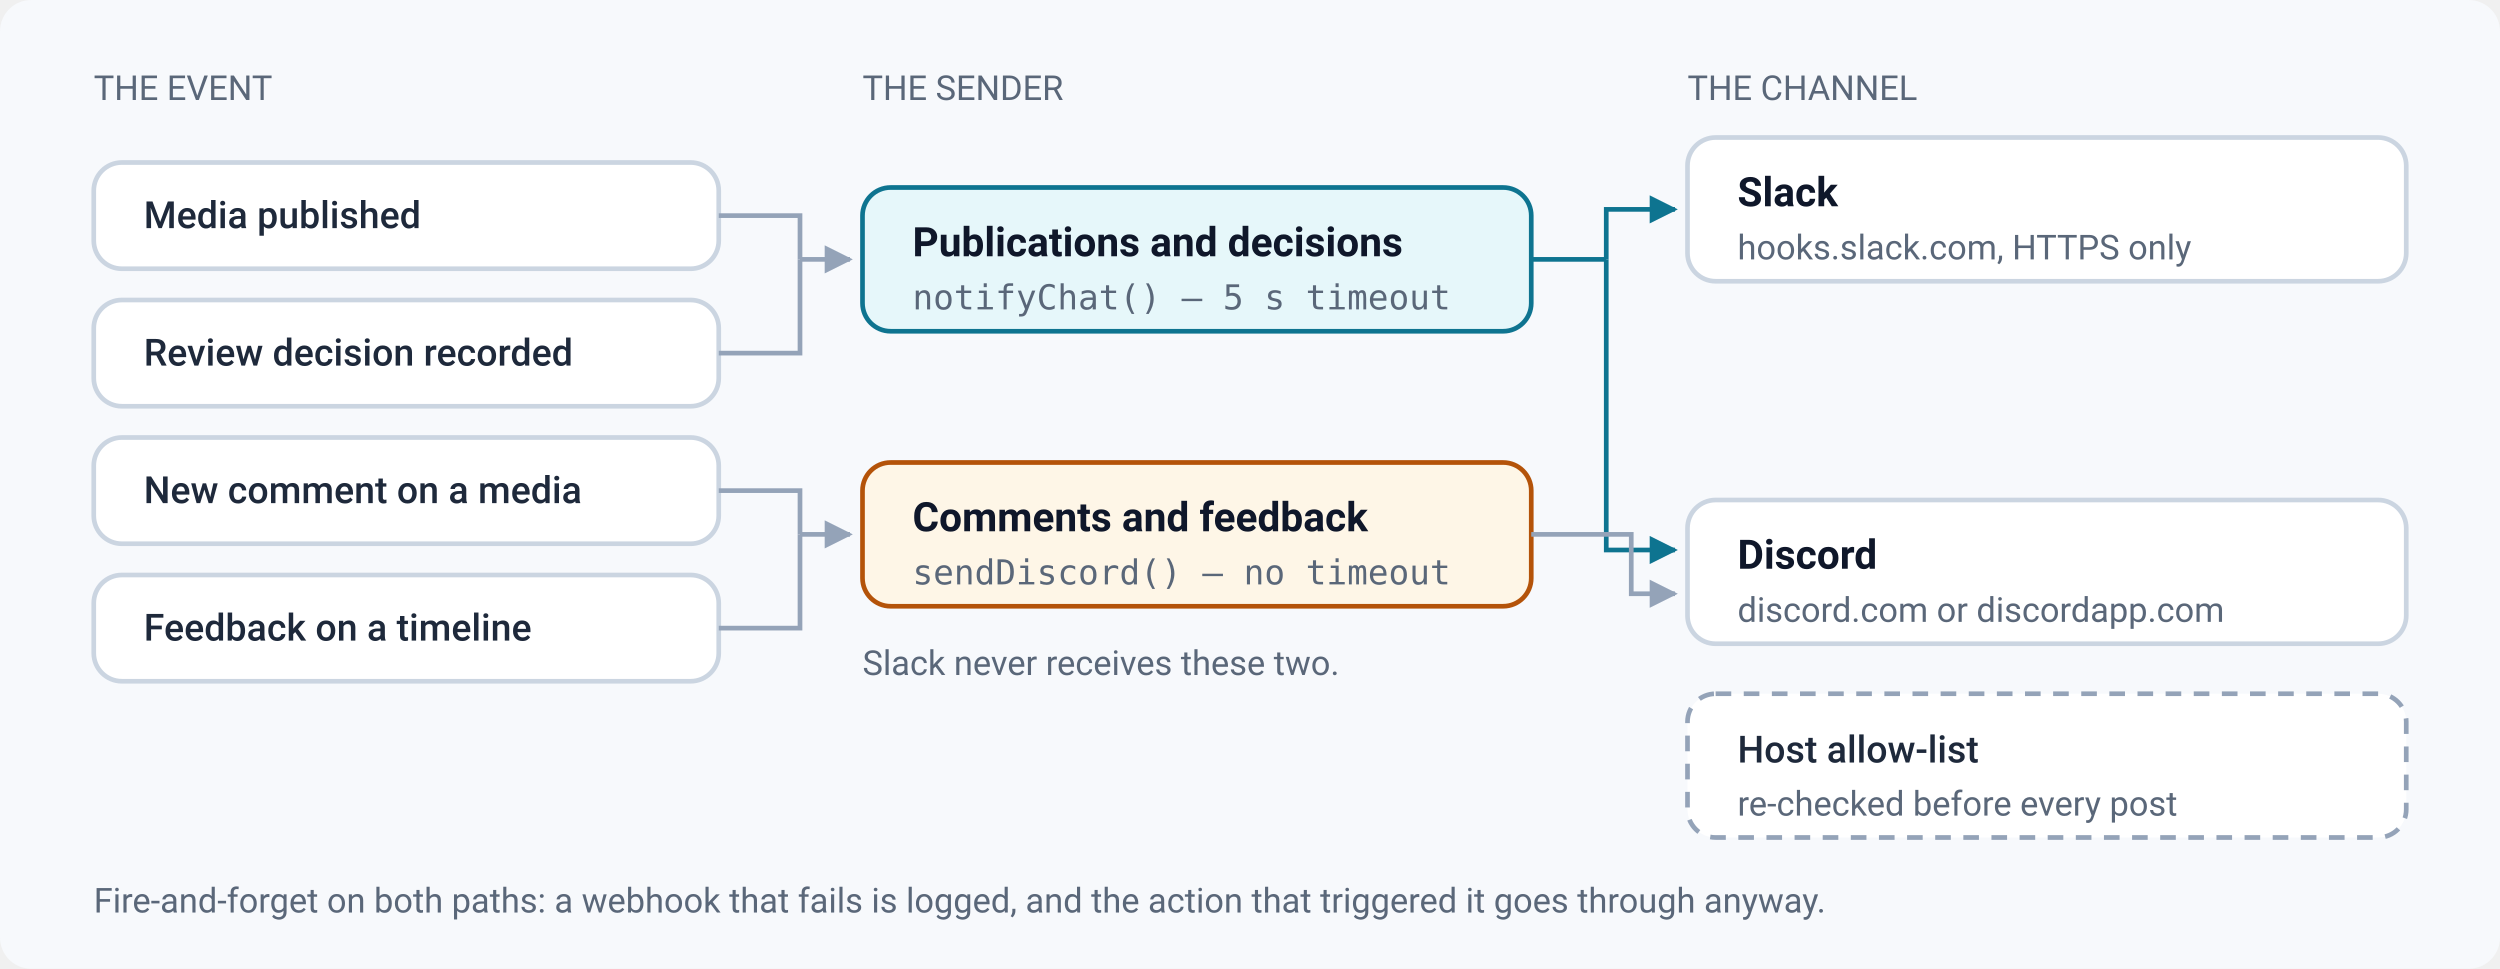
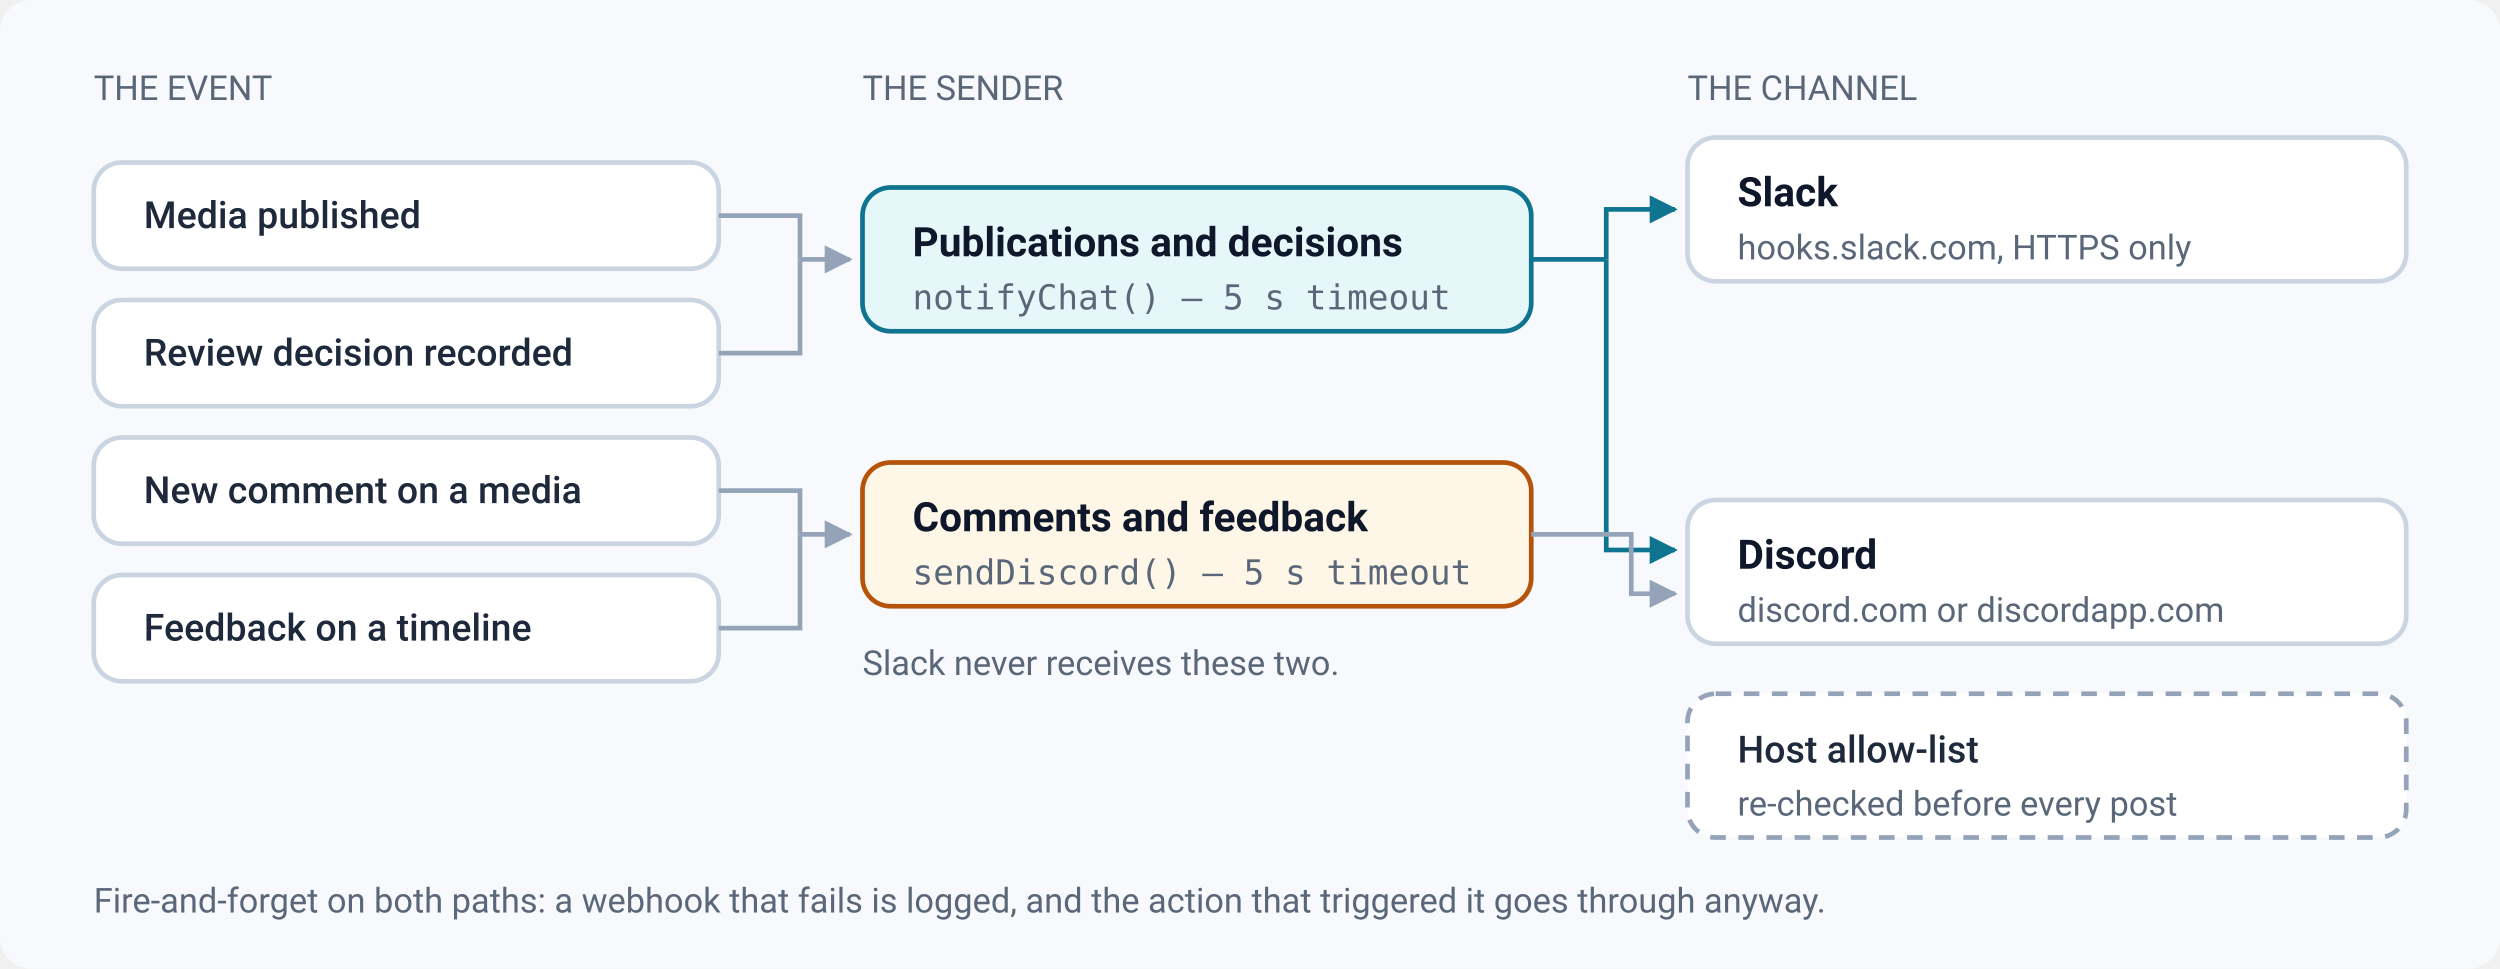
<svg xmlns="http://www.w3.org/2000/svg" viewBox="0 0 800 310" width="800" height="310" role="img" aria-labelledby="chat-routing-title chat-routing-desc">
  <style>
    .bg { fill: #f7f9fc; }
    .panel { fill: #ffffff; stroke: #cbd5e1; stroke-width: 1.5; }
    .panel-a { fill: #e6f7fa; stroke: #0e7490; stroke-width: 1.5; }
    .panel-w { fill: #fef6e7; stroke: #b45309; stroke-width: 1.5; }
    .panel-d { fill: #fdeceb; stroke: #b91c1c; stroke-width: 1.5; }
    .panel-o { fill: #ffffff; stroke: #94a3b8; stroke-width: 1.5; stroke-dasharray: 5 4; }
    .band { fill: #eef2f7; stroke: none; }
    .t { fill: #0f172a; font: 600 13px ui-sans-serif, system-ui, "Segoe UI", Roboto, Helvetica, Arial, sans-serif; }
    .l { fill: #1e293b; font: 500 12px ui-sans-serif, system-ui, "Segoe UI", Roboto, Helvetica, Arial, sans-serif; }
    .d { fill: #5a6779; font: 400 11px ui-sans-serif, system-ui, "Segoe UI", Roboto, Helvetica, Arial, sans-serif; }
    .m { fill: #5a6779; font: 400 11px ui-monospace, SFMono-Regular, Menlo, Consolas, monospace; }
    .a { fill: #0e7490; font: 600 11px ui-sans-serif, system-ui, "Segoe UI", Roboto, Helvetica, Arial, sans-serif; }
    .ok { fill: #15803d; }
    .no { fill: #b91c1c; }
    .conn { stroke: #94a3b8; stroke-width: 1.5; fill: none; }
    .conn-a { stroke: #0e7490; stroke-width: 1.5; fill: none; }
    .conn-o { stroke: #94a3b8; stroke-width: 1.5; fill: none; stroke-dasharray: 5 4; }
    .head { fill: #94a3b8; }
    .head-a { fill: #0e7490; }
    @media (prefers-color-scheme: dark) {
      .bg { fill: #0d121b; }
      .panel { fill: #151b27; stroke: #2a3348; }
      .panel-a { fill: #06262c; stroke: #22d3ee; }
      .panel-w { fill: #2a2109; stroke: #f5b301; }
      .panel-d { fill: #2b1113; stroke: #f87171; }
      .panel-o { fill: #151b27; stroke: #4a5872; }
      .band { fill: #111725; }
      .t { fill: #e6ebef; }
      .l { fill: #cfd7e2; }
      .d { fill: #93a0b4; }
      .m { fill: #93a0b4; }
      .a { fill: #22d3ee; }
      .ok { fill: #34d399; }
      .no { fill: #f87171; }
      .conn { stroke: #4a5872; }
      .conn-a { stroke: #22d3ee; }
      .conn-o { stroke: #4a5872; }
      .head { fill: #4a5872; }
      .head-a { fill: #22d3ee; }
    }
  </style>
  <defs>
    <marker id="arrow" viewBox="0 0 10 10" refX="9" refY="5" markerWidth="6" markerHeight="6" orient="auto-start-reverse">
      <path class="head" d="M0 0 L10 5 L0 10 z" />
    </marker>
    <marker id="arrow-a" viewBox="0 0 10 10" refX="9" refY="5" markerWidth="6" markerHeight="6" orient="auto-start-reverse">
      <path class="head-a" d="M0 0 L10 5 L0 10 z" />
    </marker>
  </defs>
  <rect class="bg" x="0" y="0" width="800" height="310" rx="10" />
  <text class="d" x="30" y="32">THE EVENT</text>
  <text class="d" x="276" y="32">THE SENDER</text>
  <text class="d" x="540" y="32">THE CHANNEL</text>
  <rect class="panel" x="30" y="52" width="200" height="34" rx="9" />
  <text class="l" x="46" y="73">Media published</text>
  <rect class="panel" x="30" y="96" width="200" height="34" rx="9" />
  <text class="l" x="46" y="117">Review decision recorded</text>
  <rect class="panel" x="30" y="140" width="200" height="34" rx="9" />
  <text class="l" x="46" y="161">New comment on a media</text>
  <rect class="panel" x="30" y="184" width="200" height="34" rx="9" />
  <text class="l" x="46" y="205">Feedback on a timeline</text>
  <path class="conn" d="M230 69 L256 69 L256 83" />
  <path class="conn" d="M230 113 L256 113 L256 83" />
  <path class="conn" d="M256 83 L272 83" marker-end="url(#arrow)" />
  <path class="conn" d="M230 157 L256 157 L256 171" />
  <path class="conn" d="M230 201 L256 201 L256 171" />
  <path class="conn" d="M256 171 L272 171" marker-end="url(#arrow)" />
  <rect class="panel-a" x="276" y="60" width="214" height="46" rx="9" />
  <text class="t" x="292" y="82">Publications and decisions</text>
  <text class="m" x="292" y="99">notifyChat() — 5 s timeout</text>
  <rect class="panel-w" x="276" y="148" width="214" height="46" rx="9" />
  <text class="t" x="292" y="170">Comments and feedback</text>
-   <text class="m" x="292" y="187">sendDiscord() — no timeout</text>
+   <text class="m" x="292" y="187">sendDiscord() — 5 s timeout</text>
  <text class="d" x="276" y="216">Slack never receives these two.</text>
  <path class="conn-a" d="M490 83 L514 83" />
  <path class="conn-a" d="M514 83 L514 67 L536 67" marker-end="url(#arrow-a)" />
  <path class="conn-a" d="M514 83 L514 176 L536 176" marker-end="url(#arrow-a)" />
  <path class="conn" d="M490 171 L522 171 L522 190 L536 190" marker-end="url(#arrow)" />
  <rect class="panel" x="540" y="44" width="230" height="46" rx="9" />
  <text class="t" x="556" y="66">Slack</text>
  <text class="d" x="556" y="83">hooks.slack.com, HTTPS only</text>
  <rect class="panel" x="540" y="160" width="230" height="46" rx="9" />
  <text class="t" x="556" y="182">Discord</text>
  <text class="d" x="556" y="199">discord.com or discordapp.com</text>
  <rect class="panel-o" x="540" y="222" width="230" height="46" rx="9" />
  <text class="l" x="556" y="244">Host allow-list</text>
  <text class="d" x="556" y="261">re-checked before every post</text>
  <text class="d" x="30" y="292">Fire-and-forget on both paths: a webhook that fails is logged, and the action that triggered it goes through anyway.</text>
</svg>
